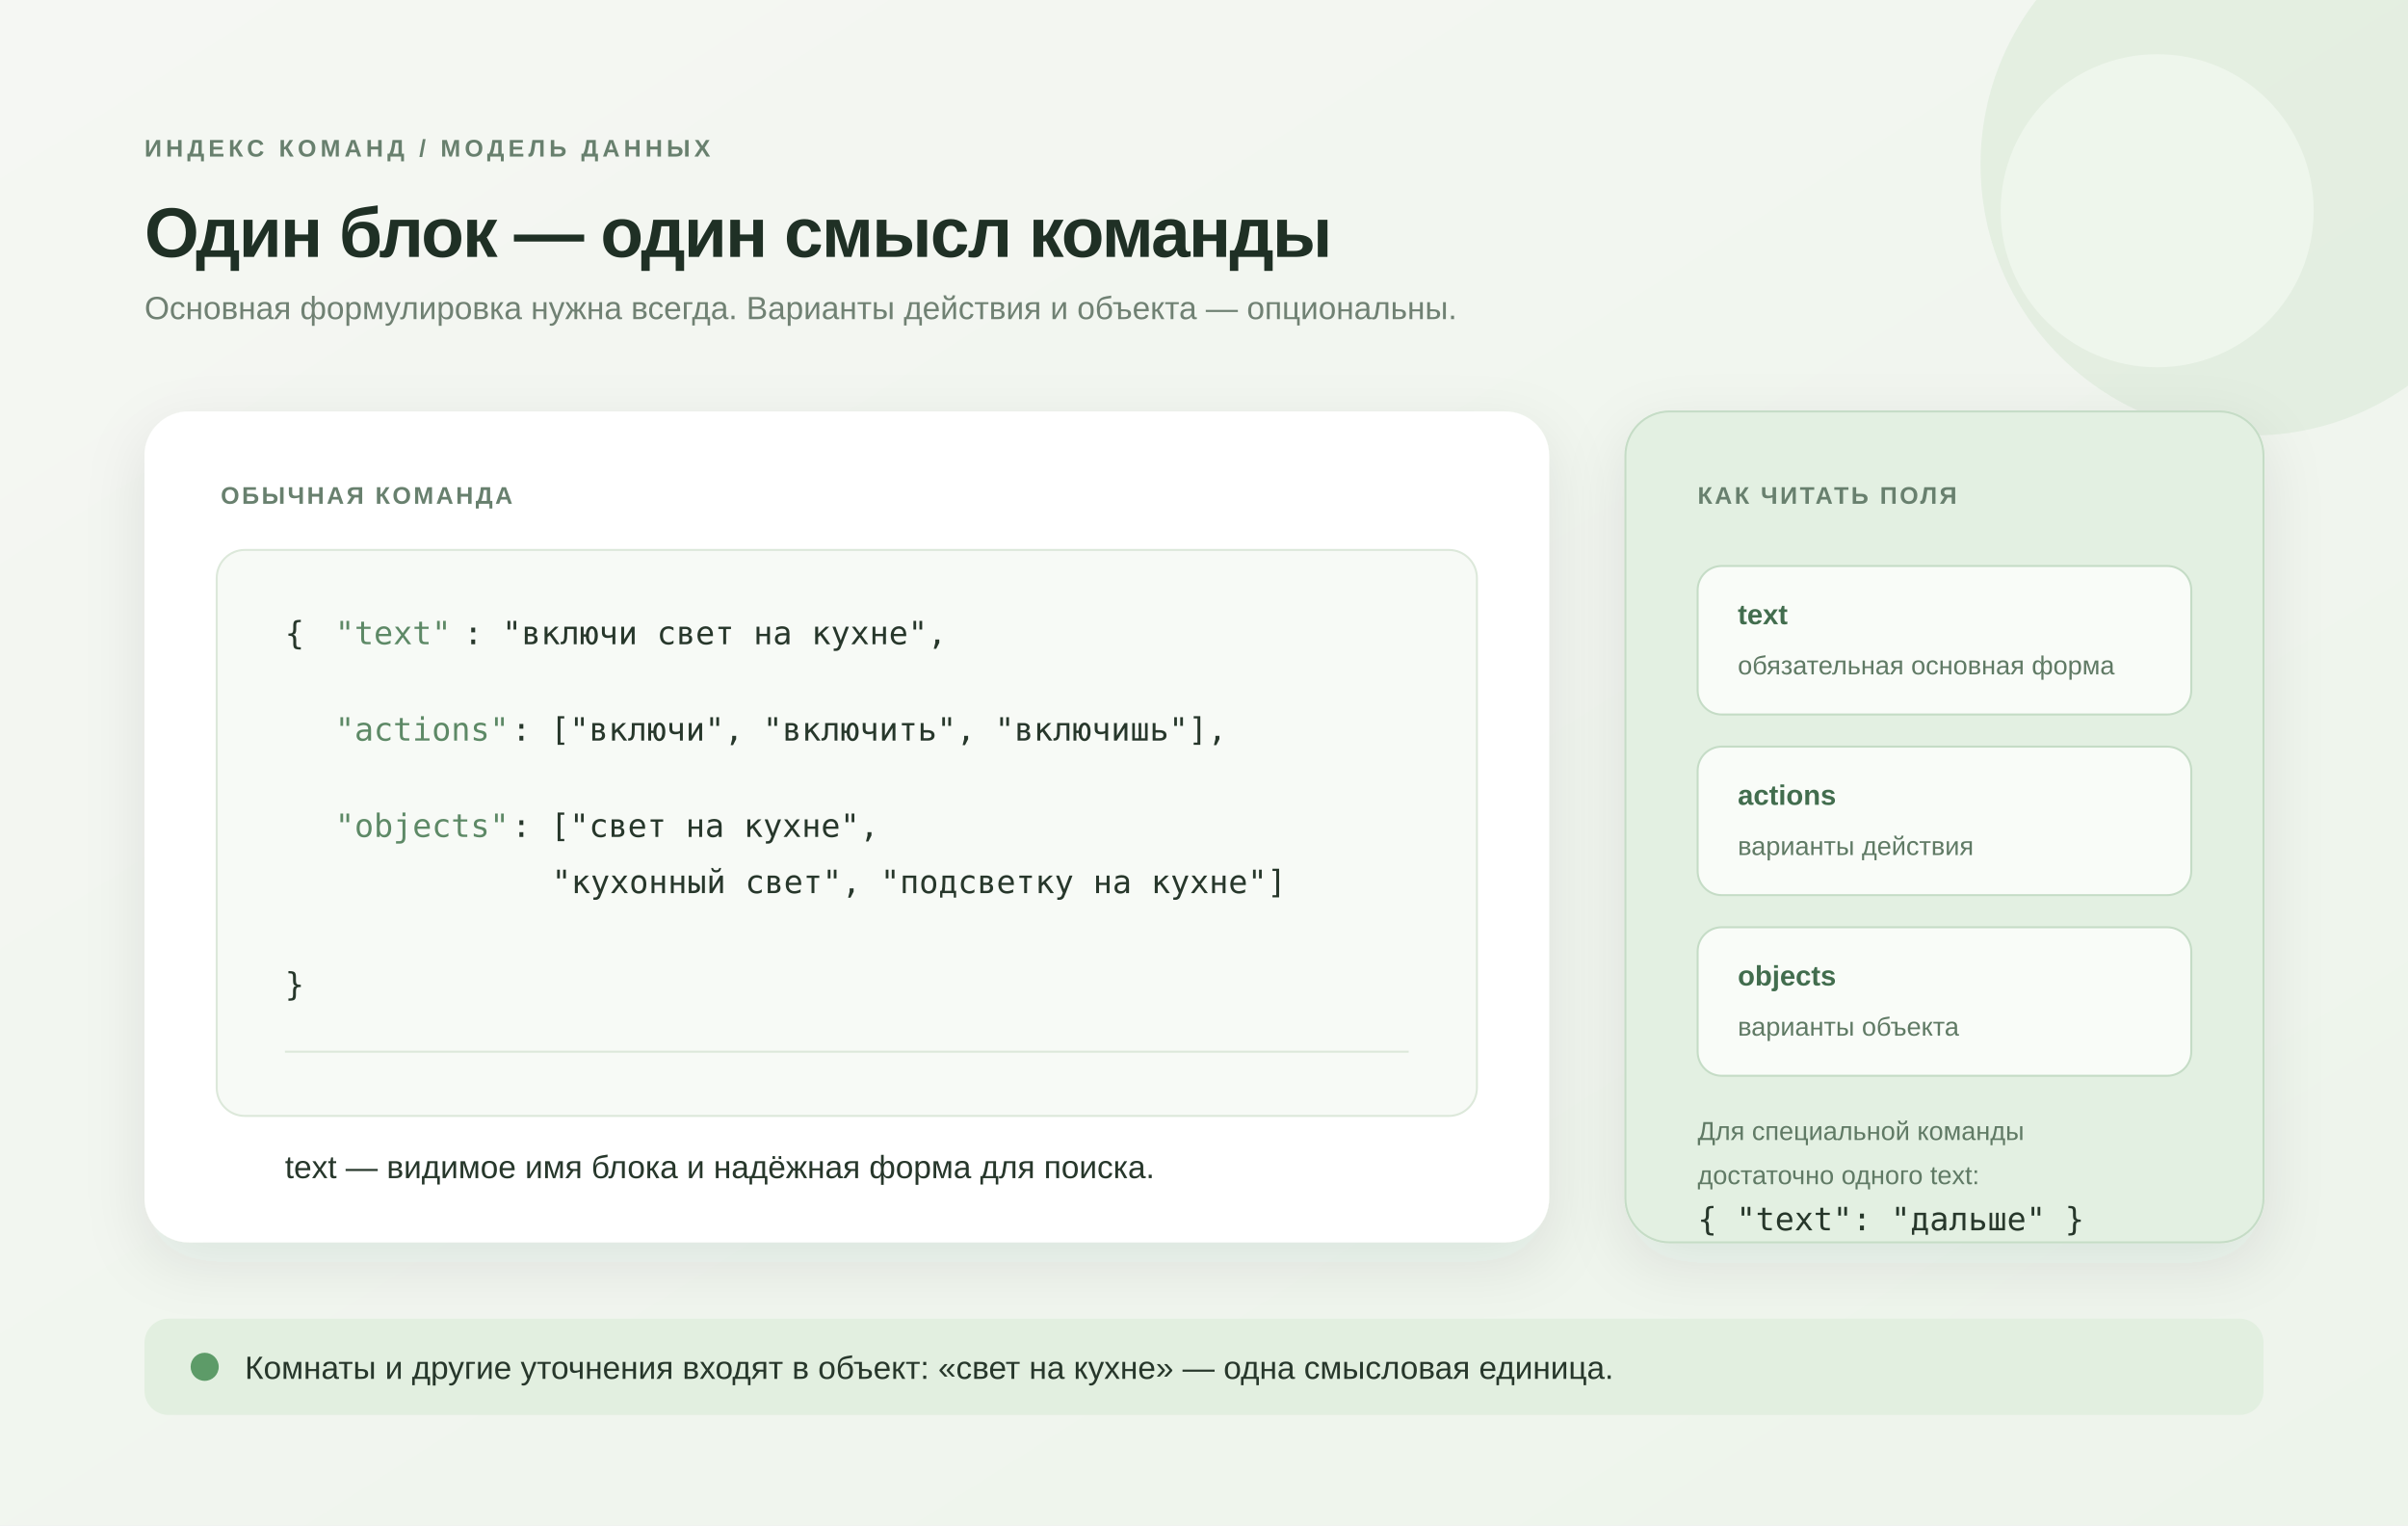
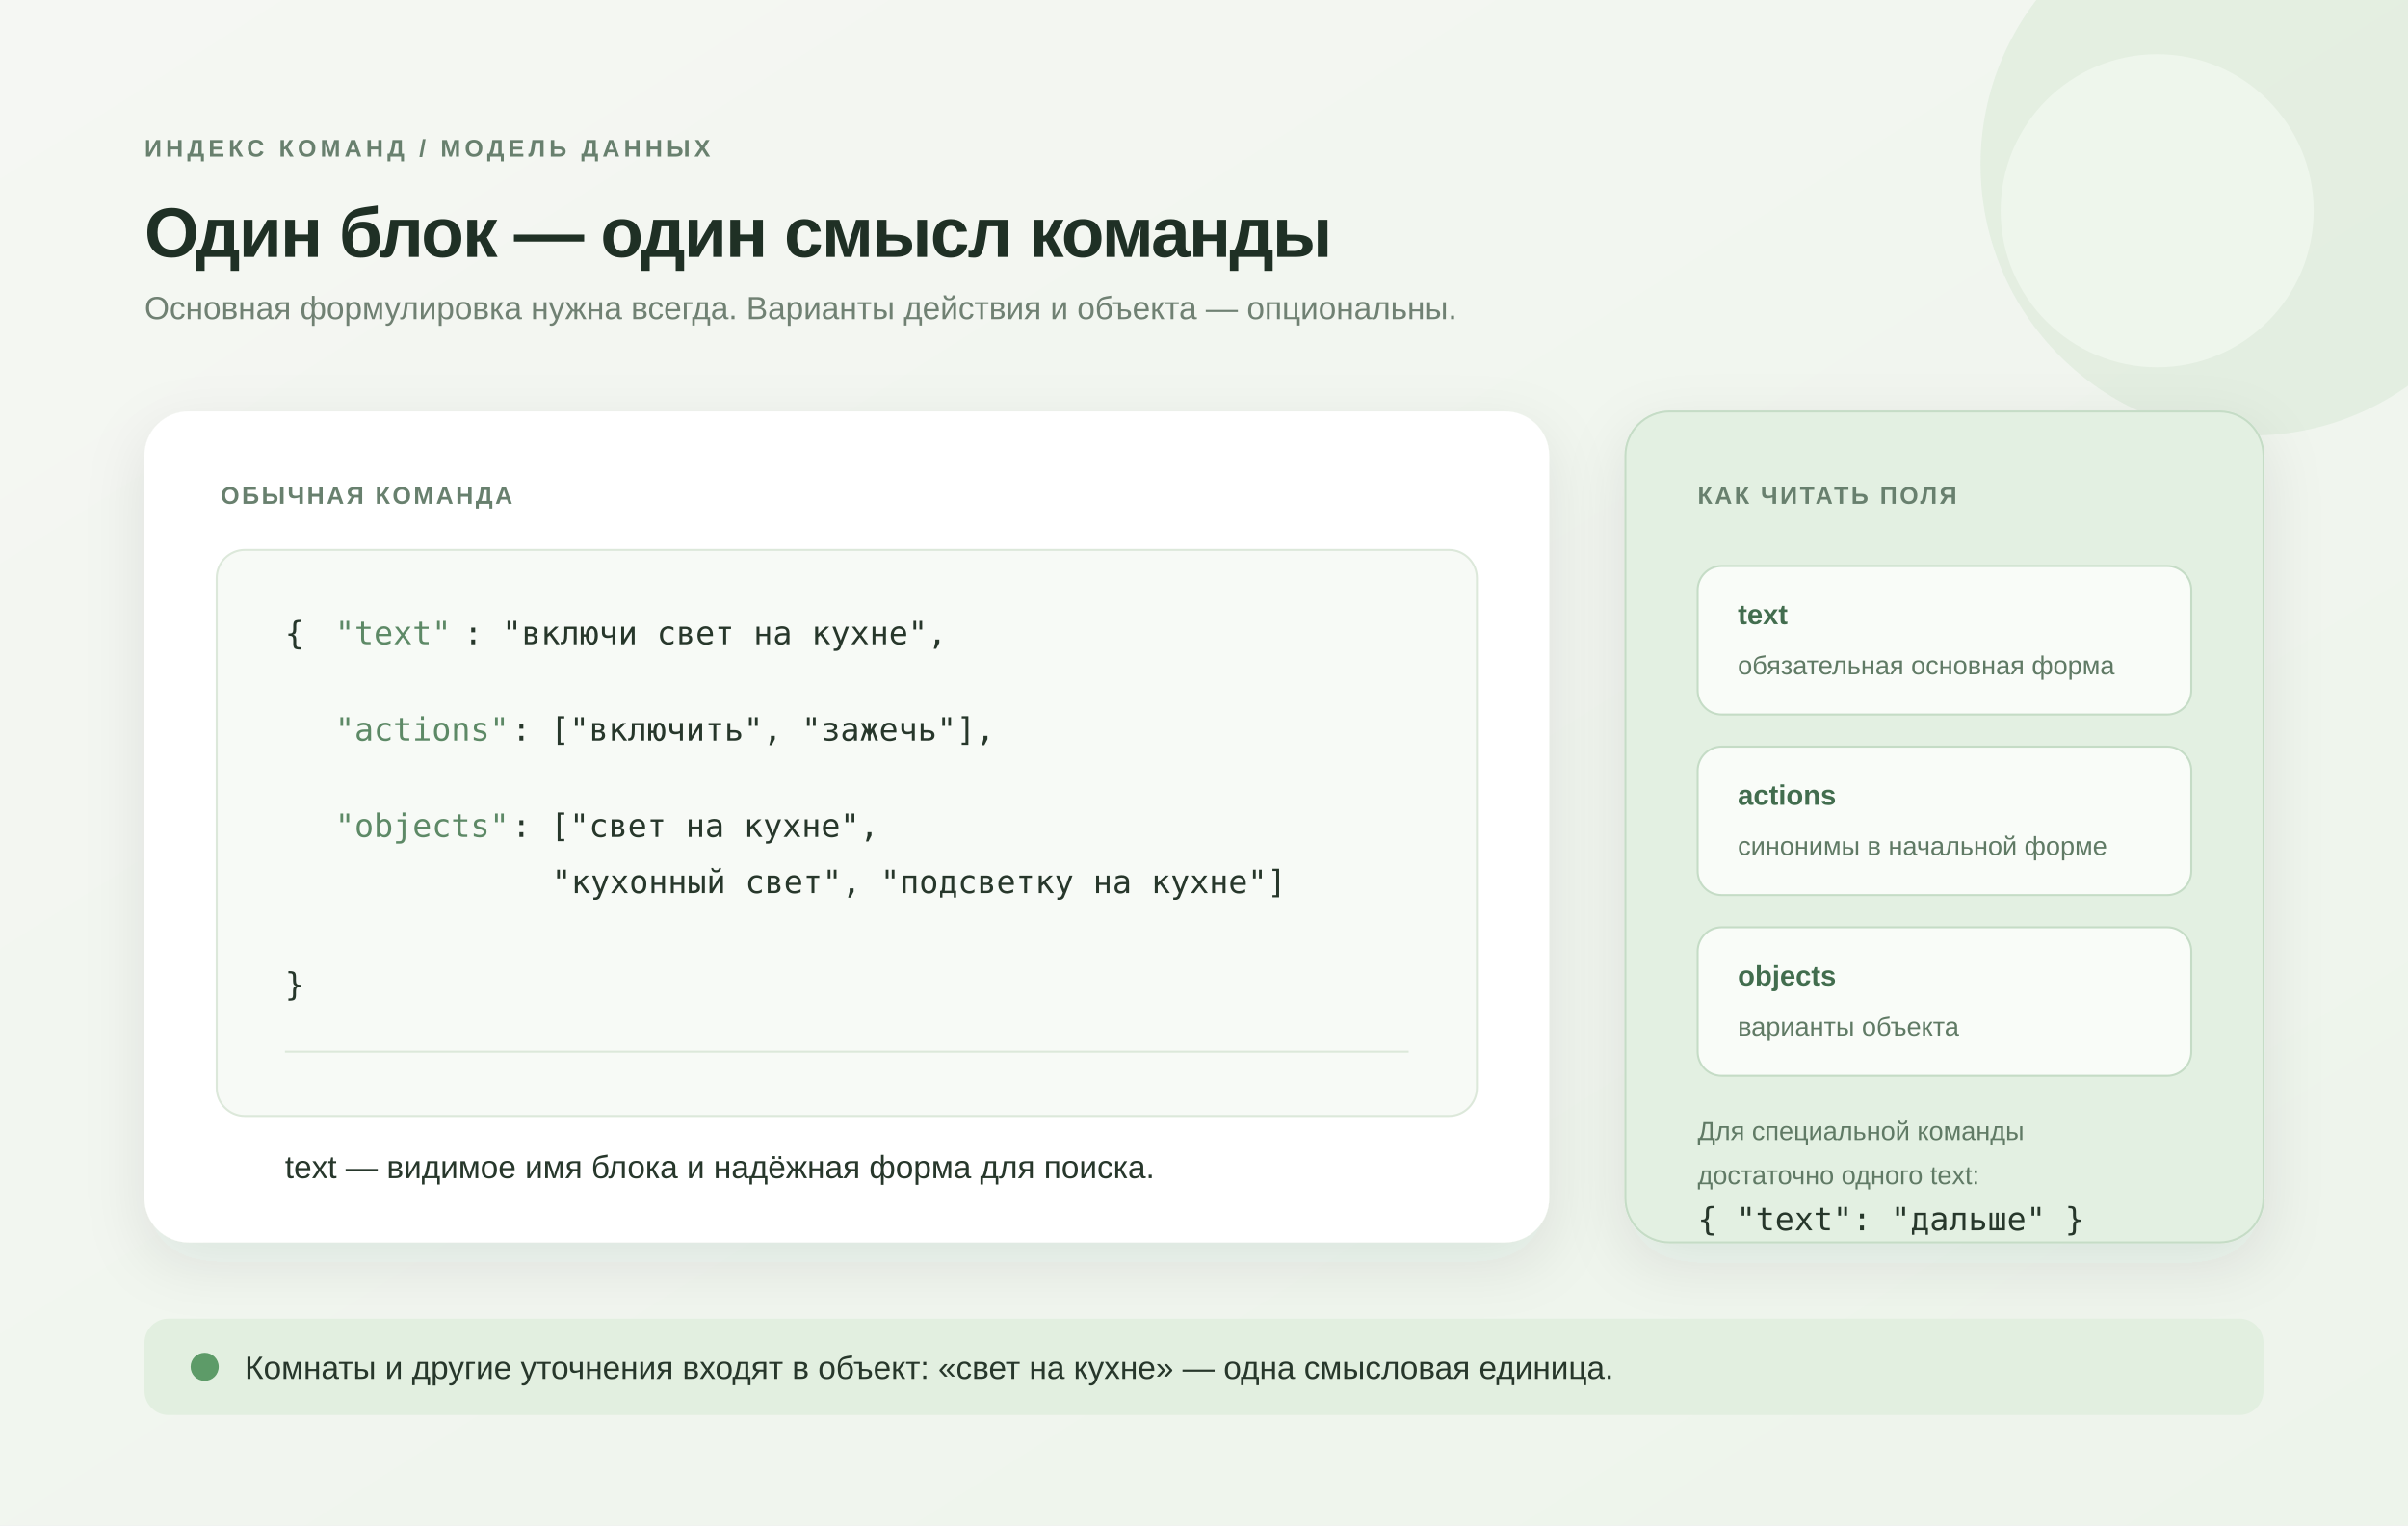
<svg xmlns="http://www.w3.org/2000/svg" width="1200" height="760" viewBox="0 0 1200 760" role="img" aria-labelledby="title desc">
  <defs>
    <linearGradient id="bg" x1="0" y1="0" x2="1" y2="1">
      <stop offset="0" stop-color="#f5f7f3" />
      <stop offset="1" stop-color="#edf4eb" />
    </linearGradient>
    <filter id="shadow" x="-10%" y="-10%" width="120%" height="130%">
      <feDropShadow dx="0" dy="10" stdDeviation="15" flood-color="#294735" flood-opacity=".09" />
    </filter>
    <style>
      .title{font:700 35px Arial,sans-serif;fill:#1f3025;letter-spacing:-.8px}.subtitle{font:16px Arial,sans-serif;fill:#708173}.eyebrow,.label{font:700 12px Arial,sans-serif;fill:#68806e;letter-spacing:2px}.label{letter-spacing:1.2px}.body{font:16px Arial,sans-serif;fill:#27372b}.code{font:16px monospace;fill:#27372b}.field{font:16px monospace;fill:#5d8966}.small{font:13px Arial,sans-serif;fill:#607a65}.chip{font:700 14px Arial,sans-serif;fill:#426d4e}
    </style>
  </defs>
  <rect width="1200" height="760" fill="url(#bg)" />
  <circle cx="1122" cy="82" r="135" fill="#dbead9" opacity=".62" />
  <circle cx="1075" cy="105" r="78" fill="#eef6ec" />
  <text x="72" y="78" class="eyebrow">ИНДЕКС КОМАНД / МОДЕЛЬ ДАННЫХ</text>
  <text x="72" y="128" class="title">Один блок — один смысл команды</text>
  <text x="72" y="159" class="subtitle">Основная формулировка нужна всегда. Варианты действия и объекта — опциональны.</text>
  <rect x="72" y="205" width="700" height="414" rx="22" fill="#fff" filter="url(#shadow)" />
  <text x="110" y="251" class="label">ОБЫЧНАЯ КОМАНДА</text>
  <rect x="108" y="274" width="628" height="282" rx="14" fill="#f7faf6" stroke="#dce8da" />
  <text x="142" y="321" class="code">{</text>
  <text x="167" y="321" class="field">"text"</text>
  <text x="231" y="321" class="code">: "включи свет на кухне",</text>
  <text x="167" y="369" class="field">"actions"</text>
-   <text x="255" y="369" class="code">: ["включи", "включить", "включишь"],</text>
+   <text x="255" y="369" class="code">: ["включить", "зажечь"],</text>
  <text x="167" y="417" class="field">"objects"</text>
  <text x="255" y="417" class="code">: ["свет на кухне",</text>
  <text x="275" y="445" class="code">"кухонный свет", "подсветку на кухне"]</text>
  <text x="142" y="496" class="code">}</text>
  <line x1="142" y1="524" x2="702" y2="524" stroke="#dce8da" />
  <text x="142" y="587" class="body">text — видимое имя блока и надёжная форма для поиска.</text>
  <rect x="810" y="205" width="318" height="414" rx="22" fill="#e3f0e2" stroke="#c5dcc6" filter="url(#shadow)" />
  <text x="846" y="251" class="label">КАК ЧИТАТЬ ПОЛЯ</text>
  <rect x="846" y="282" width="246" height="74" rx="12" fill="#f9fcf8" stroke="#c5dcc6" />
  <text x="866" y="311" class="chip">text</text>
  <text x="866" y="336" class="small">обязательная основная форма</text>
  <rect x="846" y="372" width="246" height="74" rx="12" fill="#f9fcf8" stroke="#c5dcc6" />
  <text x="866" y="401" class="chip">actions</text>
-   <text x="866" y="426" class="small">варианты действия</text>
+   <text x="866" y="426" class="small">синонимы в начальной форме</text>
  <rect x="846" y="462" width="246" height="74" rx="12" fill="#f9fcf8" stroke="#c5dcc6" />
  <text x="866" y="491" class="chip">objects</text>
  <text x="866" y="516" class="small">варианты объекта</text>
  <text x="846" y="568" class="small">Для специальной команды</text>
  <text x="846" y="590" class="small">достаточно одного text:</text>
  <text x="846" y="613" class="code">{ "text": "дальше" }</text>
  <rect x="72" y="657" width="1056" height="48" rx="12" fill="#e2efe0" />
  <circle cx="102" cy="681" r="7" fill="#5d9b68" />
  <text x="122" y="687" class="body">Комнаты и другие уточнения входят в объект: «свет на кухне» — одна смысловая единица.</text>
</svg>
